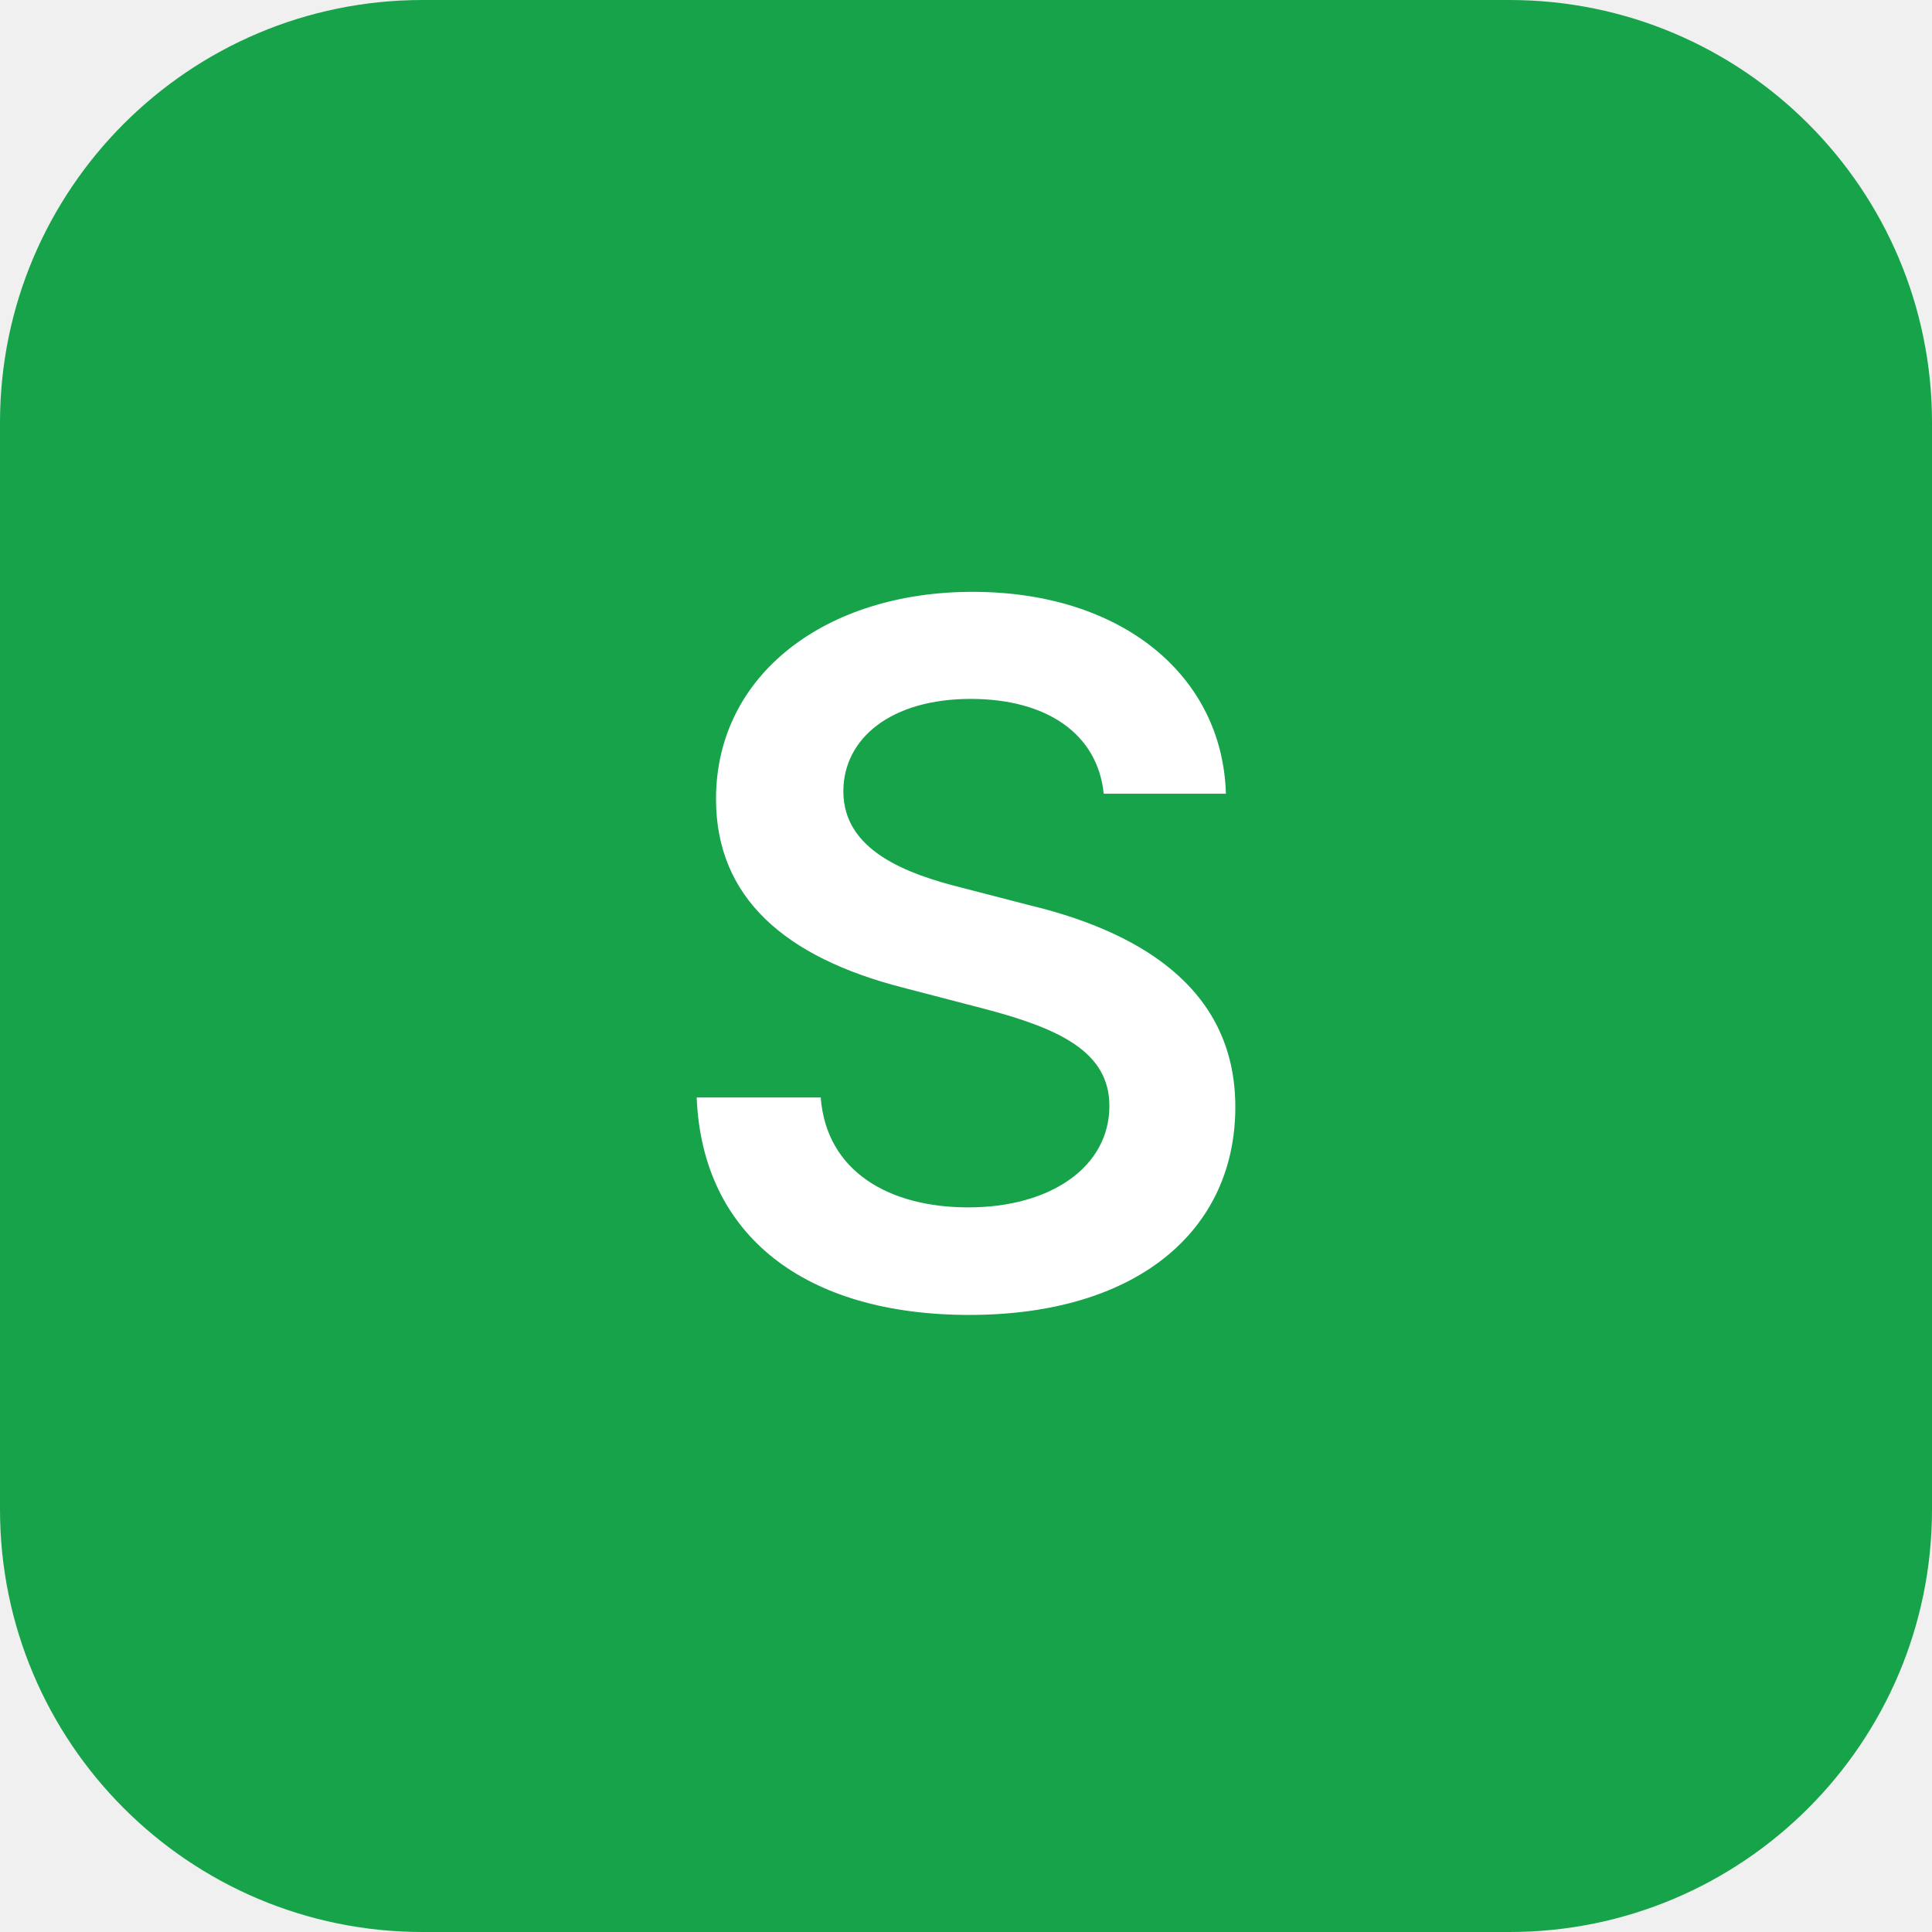
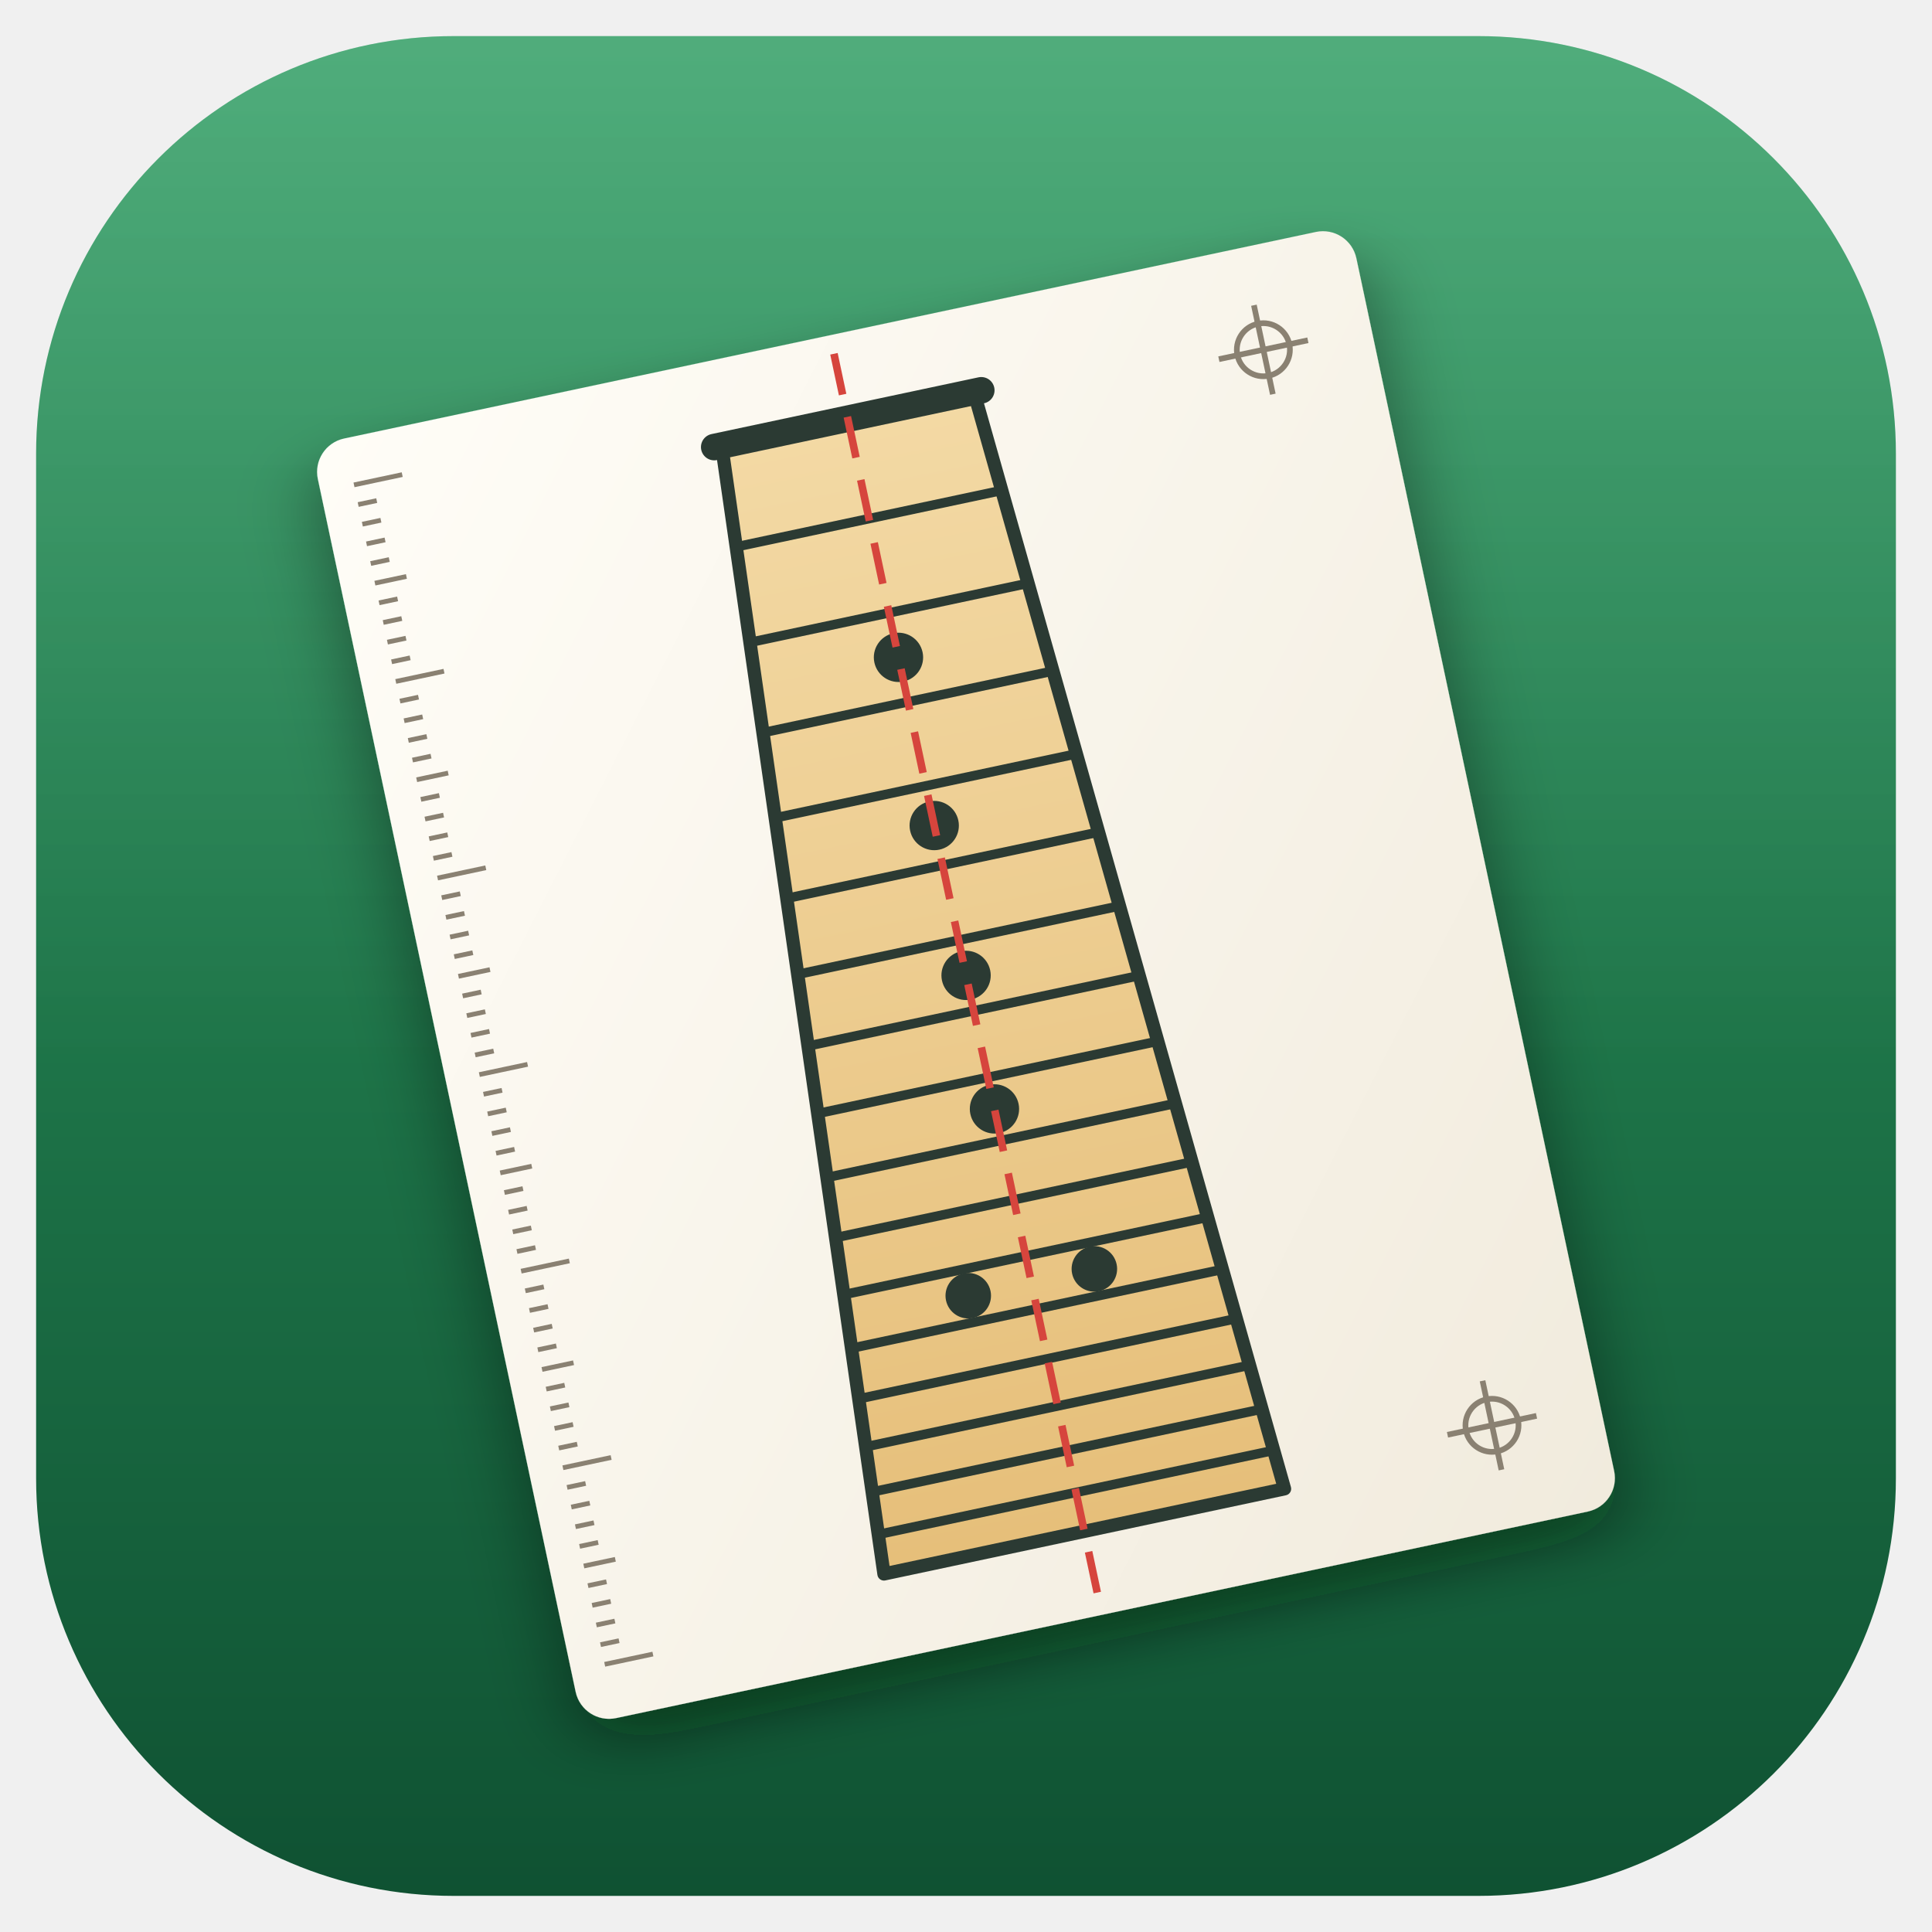
- <svg xmlns="http://www.w3.org/2000/svg" viewBox="0 0 64 64">
-   <rect width="64" height="64" rx="14" fill="#16a34a" />
-   <text x="32" y="32" dy="0.35em" text-anchor="middle" font-family="ui-sans-serif, system-ui, -apple-system, sans-serif" font-size="32" font-weight="600" fill="#ffffff">S</text>
+ <svg xmlns="http://www.w3.org/2000/svg" width="1024" height="1024" viewBox="84 84 856 856">
+   <defs>
+     <linearGradient id="bg" x1="0" y1="0" x2="0" y2="1">
+       <stop offset="0" stop-color="#2f9e63" />
+       <stop offset="1" stop-color="#0f5132" />
+     </linearGradient>
+     <linearGradient id="paper" x1="0" y1="0" x2="1" y2="1">
+       <stop offset="0" stop-color="#fffdf7" />
+       <stop offset="1" stop-color="#f1ebdd" />
+     </linearGradient>
+     <linearGradient id="maple" x1="0" y1="0" x2="0" y2="1">
+       <stop offset="0" stop-color="#f3d9a4" />
+       <stop offset="1" stop-color="#e6bf7a" />
+     </linearGradient>
+     <filter id="shadow" x="-20%" y="-20%" width="140%" height="140%">
+       <feDropShadow dx="0" dy="14" stdDeviation="18" flood-color="#04150d" flood-opacity="0.45" />
+     </filter>
+     <clipPath id="squircle">
+       <rect x="100" y="100" width="824" height="824" rx="185" />
+     </clipPath>
+     <linearGradient id="sheen" x1="0" y1="0" x2="0" y2="1">
+       <stop offset="0" stop-color="#ffffff" stop-opacity="0.16" />
+       <stop offset="0.55" stop-color="#ffffff" stop-opacity="0" />
+     </linearGradient>
+   </defs>
+   <rect x="100" y="100" width="824" height="824" rx="185" fill="url(#bg)" />
+   <rect x="100" y="100" width="824" height="824" rx="185" fill="url(#sheen)" />
+   <g clip-path="url(#squircle)">
+     <g transform="translate(512 516) rotate(-12) scale(0.84)">
+       <g filter="url(#shadow)">
+         <rect x="-280" y="-345" width="560" height="690" rx="18" fill="url(#paper)" />
+       </g>
+       <line x1="-262" y1="-320.0" x2="-236" y2="-320.0" stroke="#8a8172" stroke-width="2.5" />
+       <line x1="-262" y1="-309.4" x2="-252" y2="-309.4" stroke="#8a8172" stroke-width="2.5" />
+       <line x1="-262" y1="-298.8" x2="-252" y2="-298.8" stroke="#8a8172" stroke-width="2.5" />
+       <line x1="-262" y1="-288.2" x2="-252" y2="-288.2" stroke="#8a8172" stroke-width="2.5" />
+       <line x1="-262" y1="-277.6" x2="-252" y2="-277.6" stroke="#8a8172" stroke-width="2.5" />
+       <line x1="-262" y1="-267.0" x2="-245" y2="-267.0" stroke="#8a8172" stroke-width="2.5" />
+       <line x1="-262" y1="-256.4" x2="-252" y2="-256.4" stroke="#8a8172" stroke-width="2.5" />
+       <line x1="-262" y1="-245.8" x2="-252" y2="-245.8" stroke="#8a8172" stroke-width="2.5" />
+       <line x1="-262" y1="-235.2" x2="-252" y2="-235.2" stroke="#8a8172" stroke-width="2.5" />
+       <line x1="-262" y1="-224.6" x2="-252" y2="-224.6" stroke="#8a8172" stroke-width="2.5" />
+       <line x1="-262" y1="-214.0" x2="-236" y2="-214.0" stroke="#8a8172" stroke-width="2.5" />
+       <line x1="-262" y1="-203.4" x2="-252" y2="-203.4" stroke="#8a8172" stroke-width="2.5" />
+       <line x1="-262" y1="-192.8" x2="-252" y2="-192.8" stroke="#8a8172" stroke-width="2.5" />
+       <line x1="-262" y1="-182.2" x2="-252" y2="-182.2" stroke="#8a8172" stroke-width="2.5" />
+       <line x1="-262" y1="-171.6" x2="-252" y2="-171.6" stroke="#8a8172" stroke-width="2.5" />
+       <line x1="-262" y1="-161.0" x2="-245" y2="-161.0" stroke="#8a8172" stroke-width="2.5" />
+       <line x1="-262" y1="-150.4" x2="-252" y2="-150.4" stroke="#8a8172" stroke-width="2.5" />
+       <line x1="-262" y1="-139.8" x2="-252" y2="-139.8" stroke="#8a8172" stroke-width="2.5" />
+       <line x1="-262" y1="-129.2" x2="-252" y2="-129.2" stroke="#8a8172" stroke-width="2.5" />
+       <line x1="-262" y1="-118.6" x2="-252" y2="-118.6" stroke="#8a8172" stroke-width="2.5" />
+       <line x1="-262" y1="-108.0" x2="-236" y2="-108.0" stroke="#8a8172" stroke-width="2.5" />
+       <line x1="-262" y1="-97.4" x2="-252" y2="-97.4" stroke="#8a8172" stroke-width="2.5" />
+       <line x1="-262" y1="-86.8" x2="-252" y2="-86.8" stroke="#8a8172" stroke-width="2.5" />
+       <line x1="-262" y1="-76.2" x2="-252" y2="-76.2" stroke="#8a8172" stroke-width="2.5" />
+       <line x1="-262" y1="-65.6" x2="-252" y2="-65.6" stroke="#8a8172" stroke-width="2.5" />
+       <line x1="-262" y1="-55.0" x2="-245" y2="-55.0" stroke="#8a8172" stroke-width="2.5" />
+       <line x1="-262" y1="-44.4" x2="-252" y2="-44.4" stroke="#8a8172" stroke-width="2.5" />
+       <line x1="-262" y1="-33.8" x2="-252" y2="-33.8" stroke="#8a8172" stroke-width="2.5" />
+       <line x1="-262" y1="-23.2" x2="-252" y2="-23.2" stroke="#8a8172" stroke-width="2.5" />
+       <line x1="-262" y1="-12.6" x2="-252" y2="-12.6" stroke="#8a8172" stroke-width="2.5" />
+       <line x1="-262" y1="-2.0" x2="-236" y2="-2.0" stroke="#8a8172" stroke-width="2.5" />
+       <line x1="-262" y1="8.6" x2="-252" y2="8.6" stroke="#8a8172" stroke-width="2.5" />
+       <line x1="-262" y1="19.2" x2="-252" y2="19.2" stroke="#8a8172" stroke-width="2.5" />
+       <line x1="-262" y1="29.8" x2="-252" y2="29.8" stroke="#8a8172" stroke-width="2.5" />
+       <line x1="-262" y1="40.4" x2="-252" y2="40.4" stroke="#8a8172" stroke-width="2.5" />
+       <line x1="-262" y1="51.0" x2="-245" y2="51.0" stroke="#8a8172" stroke-width="2.5" />
+       <line x1="-262" y1="61.6" x2="-252" y2="61.6" stroke="#8a8172" stroke-width="2.5" />
+       <line x1="-262" y1="72.2" x2="-252" y2="72.2" stroke="#8a8172" stroke-width="2.5" />
+       <line x1="-262" y1="82.8" x2="-252" y2="82.8" stroke="#8a8172" stroke-width="2.5" />
+       <line x1="-262" y1="93.4" x2="-252" y2="93.4" stroke="#8a8172" stroke-width="2.5" />
+       <line x1="-262" y1="104.0" x2="-236" y2="104.0" stroke="#8a8172" stroke-width="2.5" />
+       <line x1="-262" y1="114.6" x2="-252" y2="114.6" stroke="#8a8172" stroke-width="2.5" />
+       <line x1="-262" y1="125.2" x2="-252" y2="125.2" stroke="#8a8172" stroke-width="2.5" />
+       <line x1="-262" y1="135.8" x2="-252" y2="135.8" stroke="#8a8172" stroke-width="2.5" />
+       <line x1="-262" y1="146.4" x2="-252" y2="146.4" stroke="#8a8172" stroke-width="2.5" />
+       <line x1="-262" y1="157.0" x2="-245" y2="157.0" stroke="#8a8172" stroke-width="2.5" />
+       <line x1="-262" y1="167.6" x2="-252" y2="167.6" stroke="#8a8172" stroke-width="2.5" />
+       <line x1="-262" y1="178.2" x2="-252" y2="178.2" stroke="#8a8172" stroke-width="2.5" />
+       <line x1="-262" y1="188.8" x2="-252" y2="188.8" stroke="#8a8172" stroke-width="2.5" />
+       <line x1="-262" y1="199.4" x2="-252" y2="199.4" stroke="#8a8172" stroke-width="2.5" />
+       <line x1="-262" y1="210.0" x2="-236" y2="210.0" stroke="#8a8172" stroke-width="2.5" />
+       <line x1="-262" y1="220.6" x2="-252" y2="220.6" stroke="#8a8172" stroke-width="2.5" />
+       <line x1="-262" y1="231.2" x2="-252" y2="231.2" stroke="#8a8172" stroke-width="2.5" />
+       <line x1="-262" y1="241.8" x2="-252" y2="241.8" stroke="#8a8172" stroke-width="2.5" />
+       <line x1="-262" y1="252.4" x2="-252" y2="252.4" stroke="#8a8172" stroke-width="2.5" />
+       <line x1="-262" y1="263.0" x2="-245" y2="263.0" stroke="#8a8172" stroke-width="2.5" />
+       <line x1="-262" y1="273.6" x2="-252" y2="273.6" stroke="#8a8172" stroke-width="2.5" />
+       <line x1="-262" y1="284.2" x2="-252" y2="284.2" stroke="#8a8172" stroke-width="2.5" />
+       <line x1="-262" y1="294.8" x2="-252" y2="294.8" stroke="#8a8172" stroke-width="2.5" />
+       <line x1="-262" y1="305.4" x2="-252" y2="305.4" stroke="#8a8172" stroke-width="2.5" />
+       <line x1="-262" y1="316.0" x2="-236" y2="316.0" stroke="#8a8172" stroke-width="2.5" />
+       <g stroke="#8a8172" stroke-width="3" fill="none">
+         <circle cx="222" cy="-290" r="14" />
+         <line x1="198" y1="-290" x2="246" y2="-290" />
+         <line x1="222" y1="-314" x2="222" y2="-266" />
+       </g>
+       <g stroke="#8a8172" stroke-width="3" fill="none">
+         <circle cx="222" cy="290" r="14" />
+         <line x1="198" y1="290" x2="246" y2="290" />
+         <line x1="222" y1="266" x2="222" y2="314" />
+       </g>
+       <path d="M -68.0 -300.0 L 68.0 -300.0 L 108.0 300.0 L -108.0 300.0 Z" fill="url(#maple)" stroke="#2b3a33" stroke-width="7" stroke-linejoin="round" />
+       <line x1="-72.0" y1="-300.0" x2="72.0" y2="-300.0" stroke="#2b3a33" stroke-width="14" stroke-linecap="round" />
+       <line x1="-71.6" y1="-246.1" x2="71.6" y2="-246.1" stroke="#2b3a33" stroke-width="5" stroke-linecap="round" />
+       <line x1="-75.0" y1="-195.3" x2="75.0" y2="-195.3" stroke="#2b3a33" stroke-width="5" stroke-linecap="round" />
+       <line x1="-78.2" y1="-147.3" x2="78.2" y2="-147.3" stroke="#2b3a33" stroke-width="5" stroke-linecap="round" />
+       <line x1="-81.2" y1="-102.0" x2="81.2" y2="-102.0" stroke="#2b3a33" stroke-width="5" stroke-linecap="round" />
+       <line x1="-84.1" y1="-59.2" x2="84.1" y2="-59.2" stroke="#2b3a33" stroke-width="5" stroke-linecap="round" />
+       <line x1="-86.7" y1="-18.8" x2="86.7" y2="-18.8" stroke="#2b3a33" stroke-width="5" stroke-linecap="round" />
+       <line x1="-89.3" y1="19.3" x2="89.3" y2="19.3" stroke="#2b3a33" stroke-width="5" stroke-linecap="round" />
+       <line x1="-91.7" y1="55.2" x2="91.7" y2="55.2" stroke="#2b3a33" stroke-width="5" stroke-linecap="round" />
+       <line x1="-93.9" y1="89.2" x2="93.9" y2="89.2" stroke="#2b3a33" stroke-width="5" stroke-linecap="round" />
+       <line x1="-96.1" y1="121.2" x2="96.1" y2="121.2" stroke="#2b3a33" stroke-width="5" stroke-linecap="round" />
+       <line x1="-98.1" y1="151.5" x2="98.1" y2="151.5" stroke="#2b3a33" stroke-width="5" stroke-linecap="round" />
+       <line x1="-100.0" y1="180.0" x2="100.0" y2="180.0" stroke="#2b3a33" stroke-width="5" stroke-linecap="round" />
+       <line x1="-101.8" y1="206.9" x2="101.8" y2="206.9" stroke="#2b3a33" stroke-width="5" stroke-linecap="round" />
+       <line x1="-103.5" y1="232.4" x2="103.5" y2="232.4" stroke="#2b3a33" stroke-width="5" stroke-linecap="round" />
+       <line x1="-105.1" y1="256.4" x2="105.1" y2="256.4" stroke="#2b3a33" stroke-width="5" stroke-linecap="round" />
+       <line x1="-106.6" y1="279.0" x2="106.6" y2="279.0" stroke="#2b3a33" stroke-width="5" stroke-linecap="round" />
+       <circle cx="0" cy="-171.3" r="13" fill="#2b3a33" />
+       <circle cx="0" cy="-80.6" r="13" fill="#2b3a33" />
+       <circle cx="0" cy="0.2" r="13" fill="#2b3a33" />
+       <circle cx="0" cy="72.2" r="13" fill="#2b3a33" />
+       <circle cx="-34" cy="165.7" r="12" fill="#2b3a33" />
+       <circle cx="34" cy="165.7" r="12" fill="#2b3a33" />
+       <line x1="0" y1="-335" x2="0" y2="335" stroke="#d6453d" stroke-width="4" stroke-dasharray="22 12" />
+     </g>
+   </g>
</svg>
